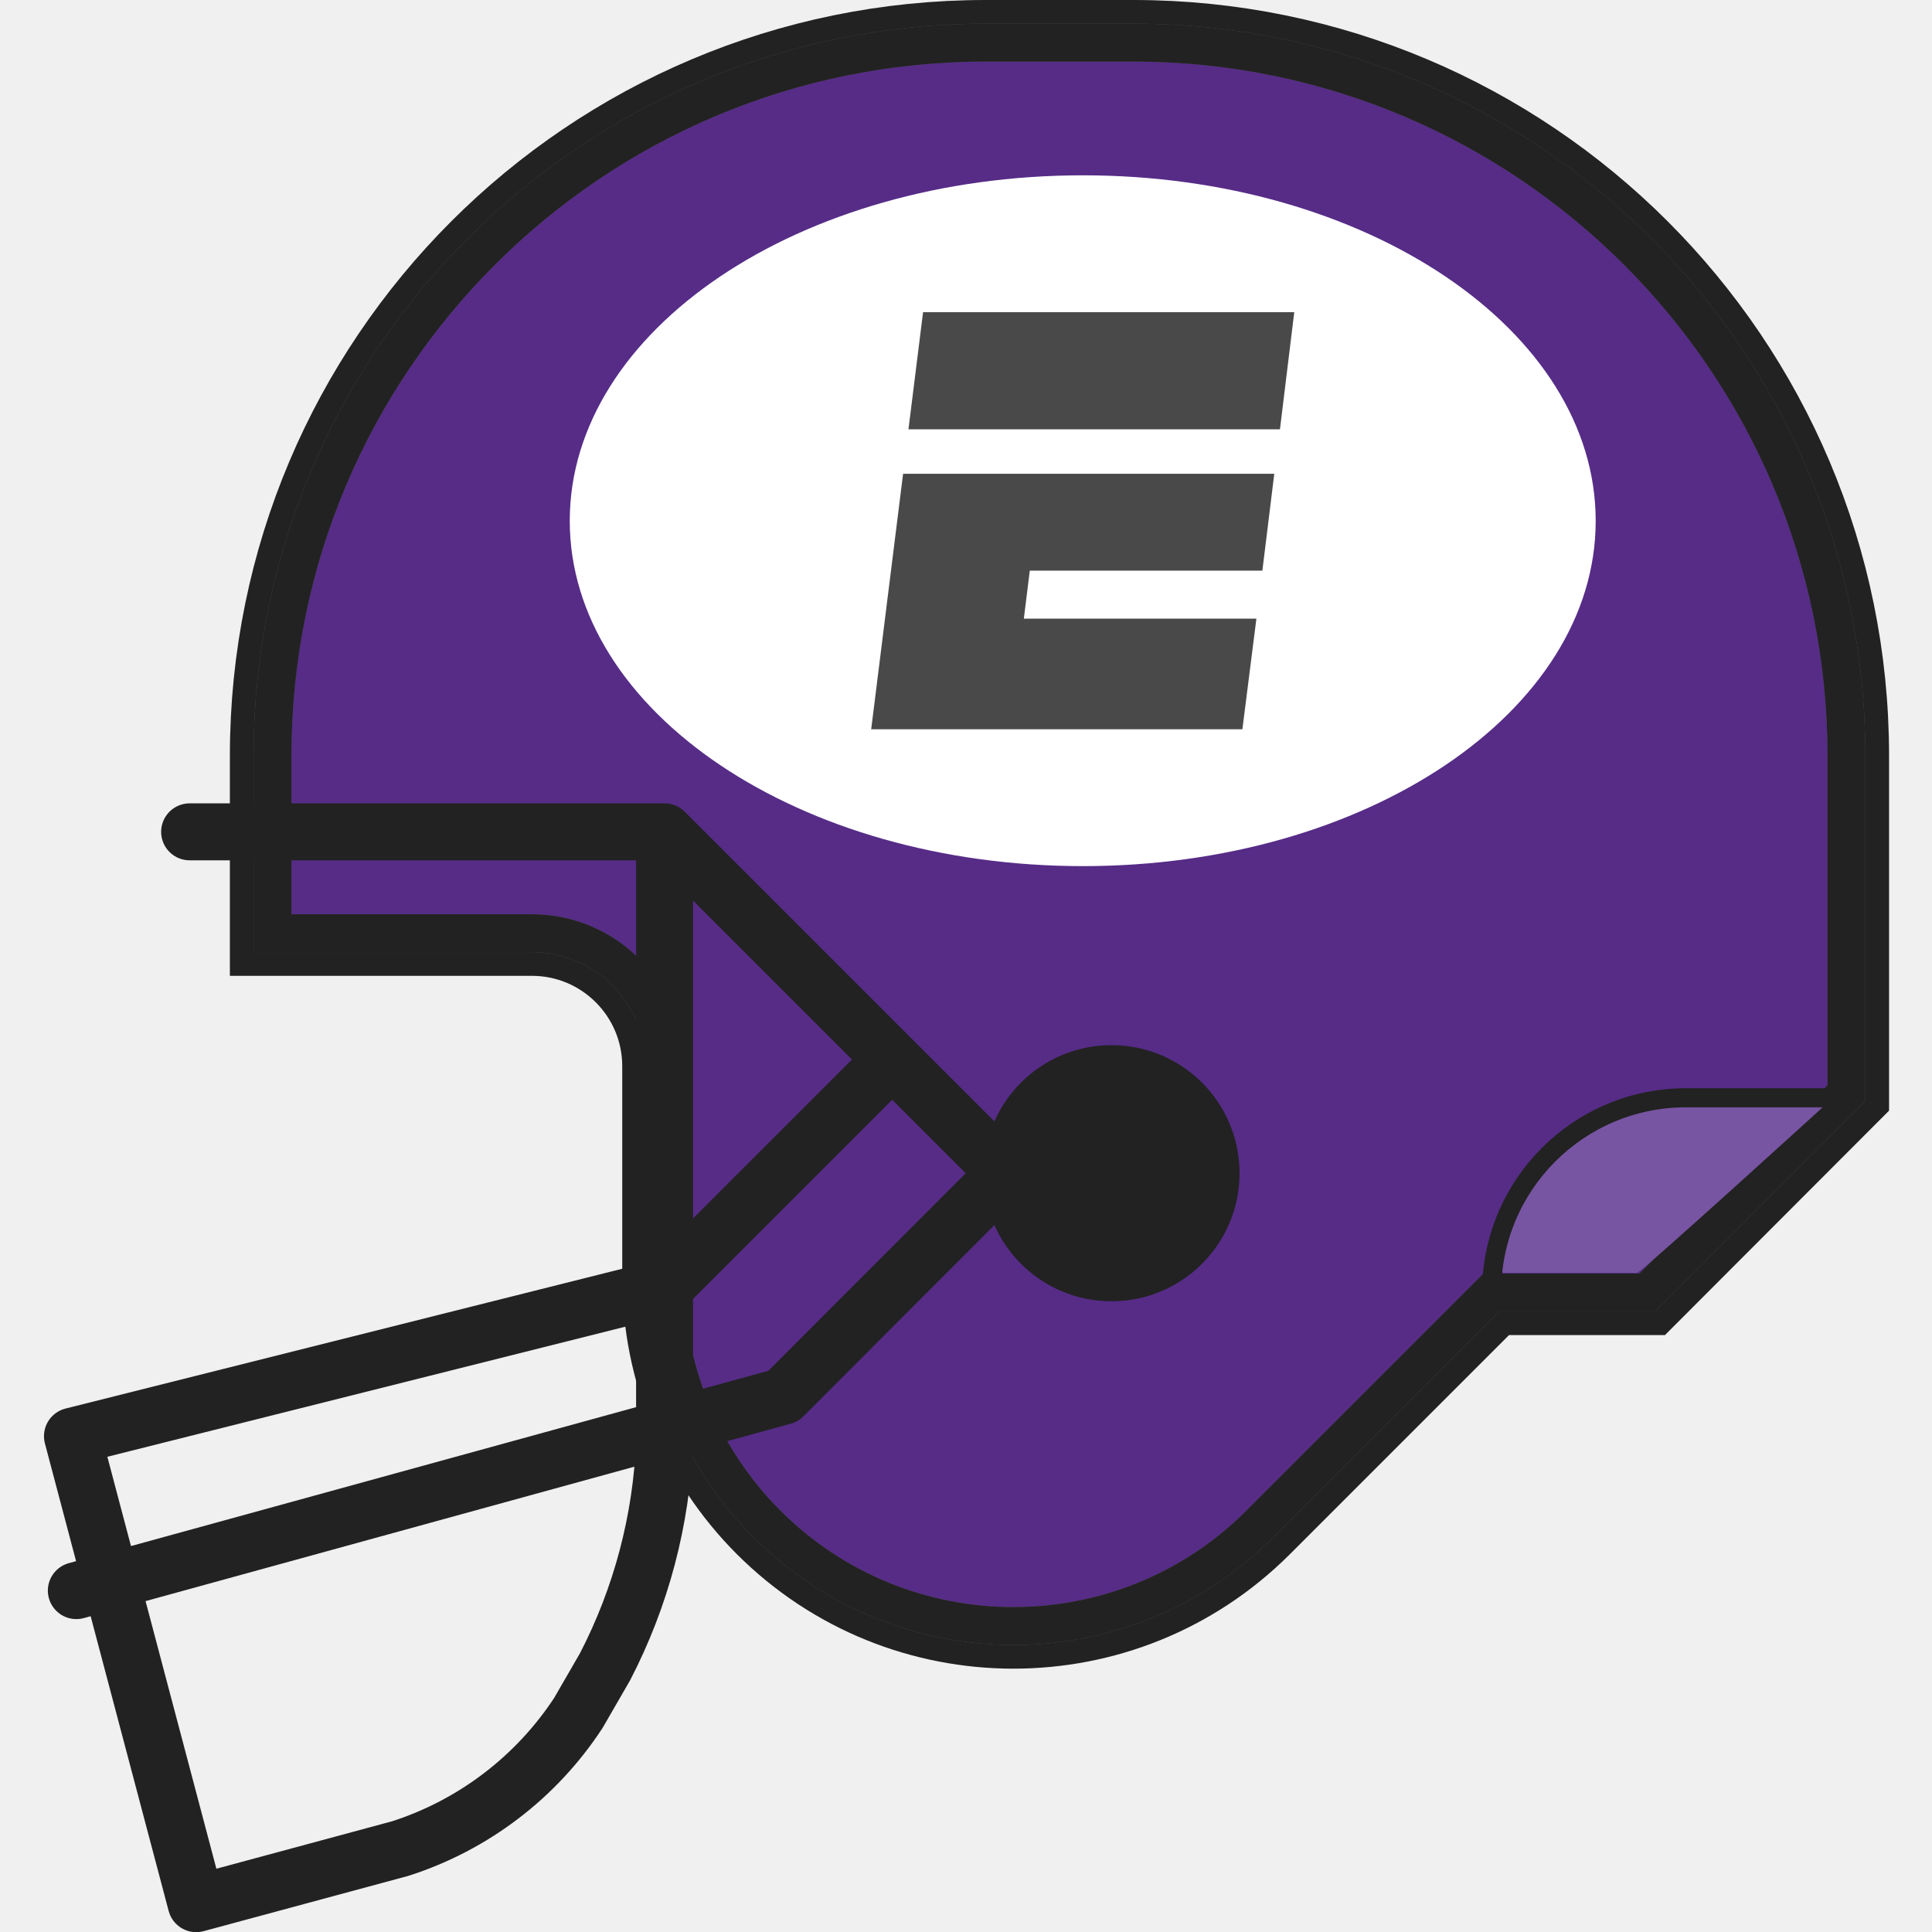
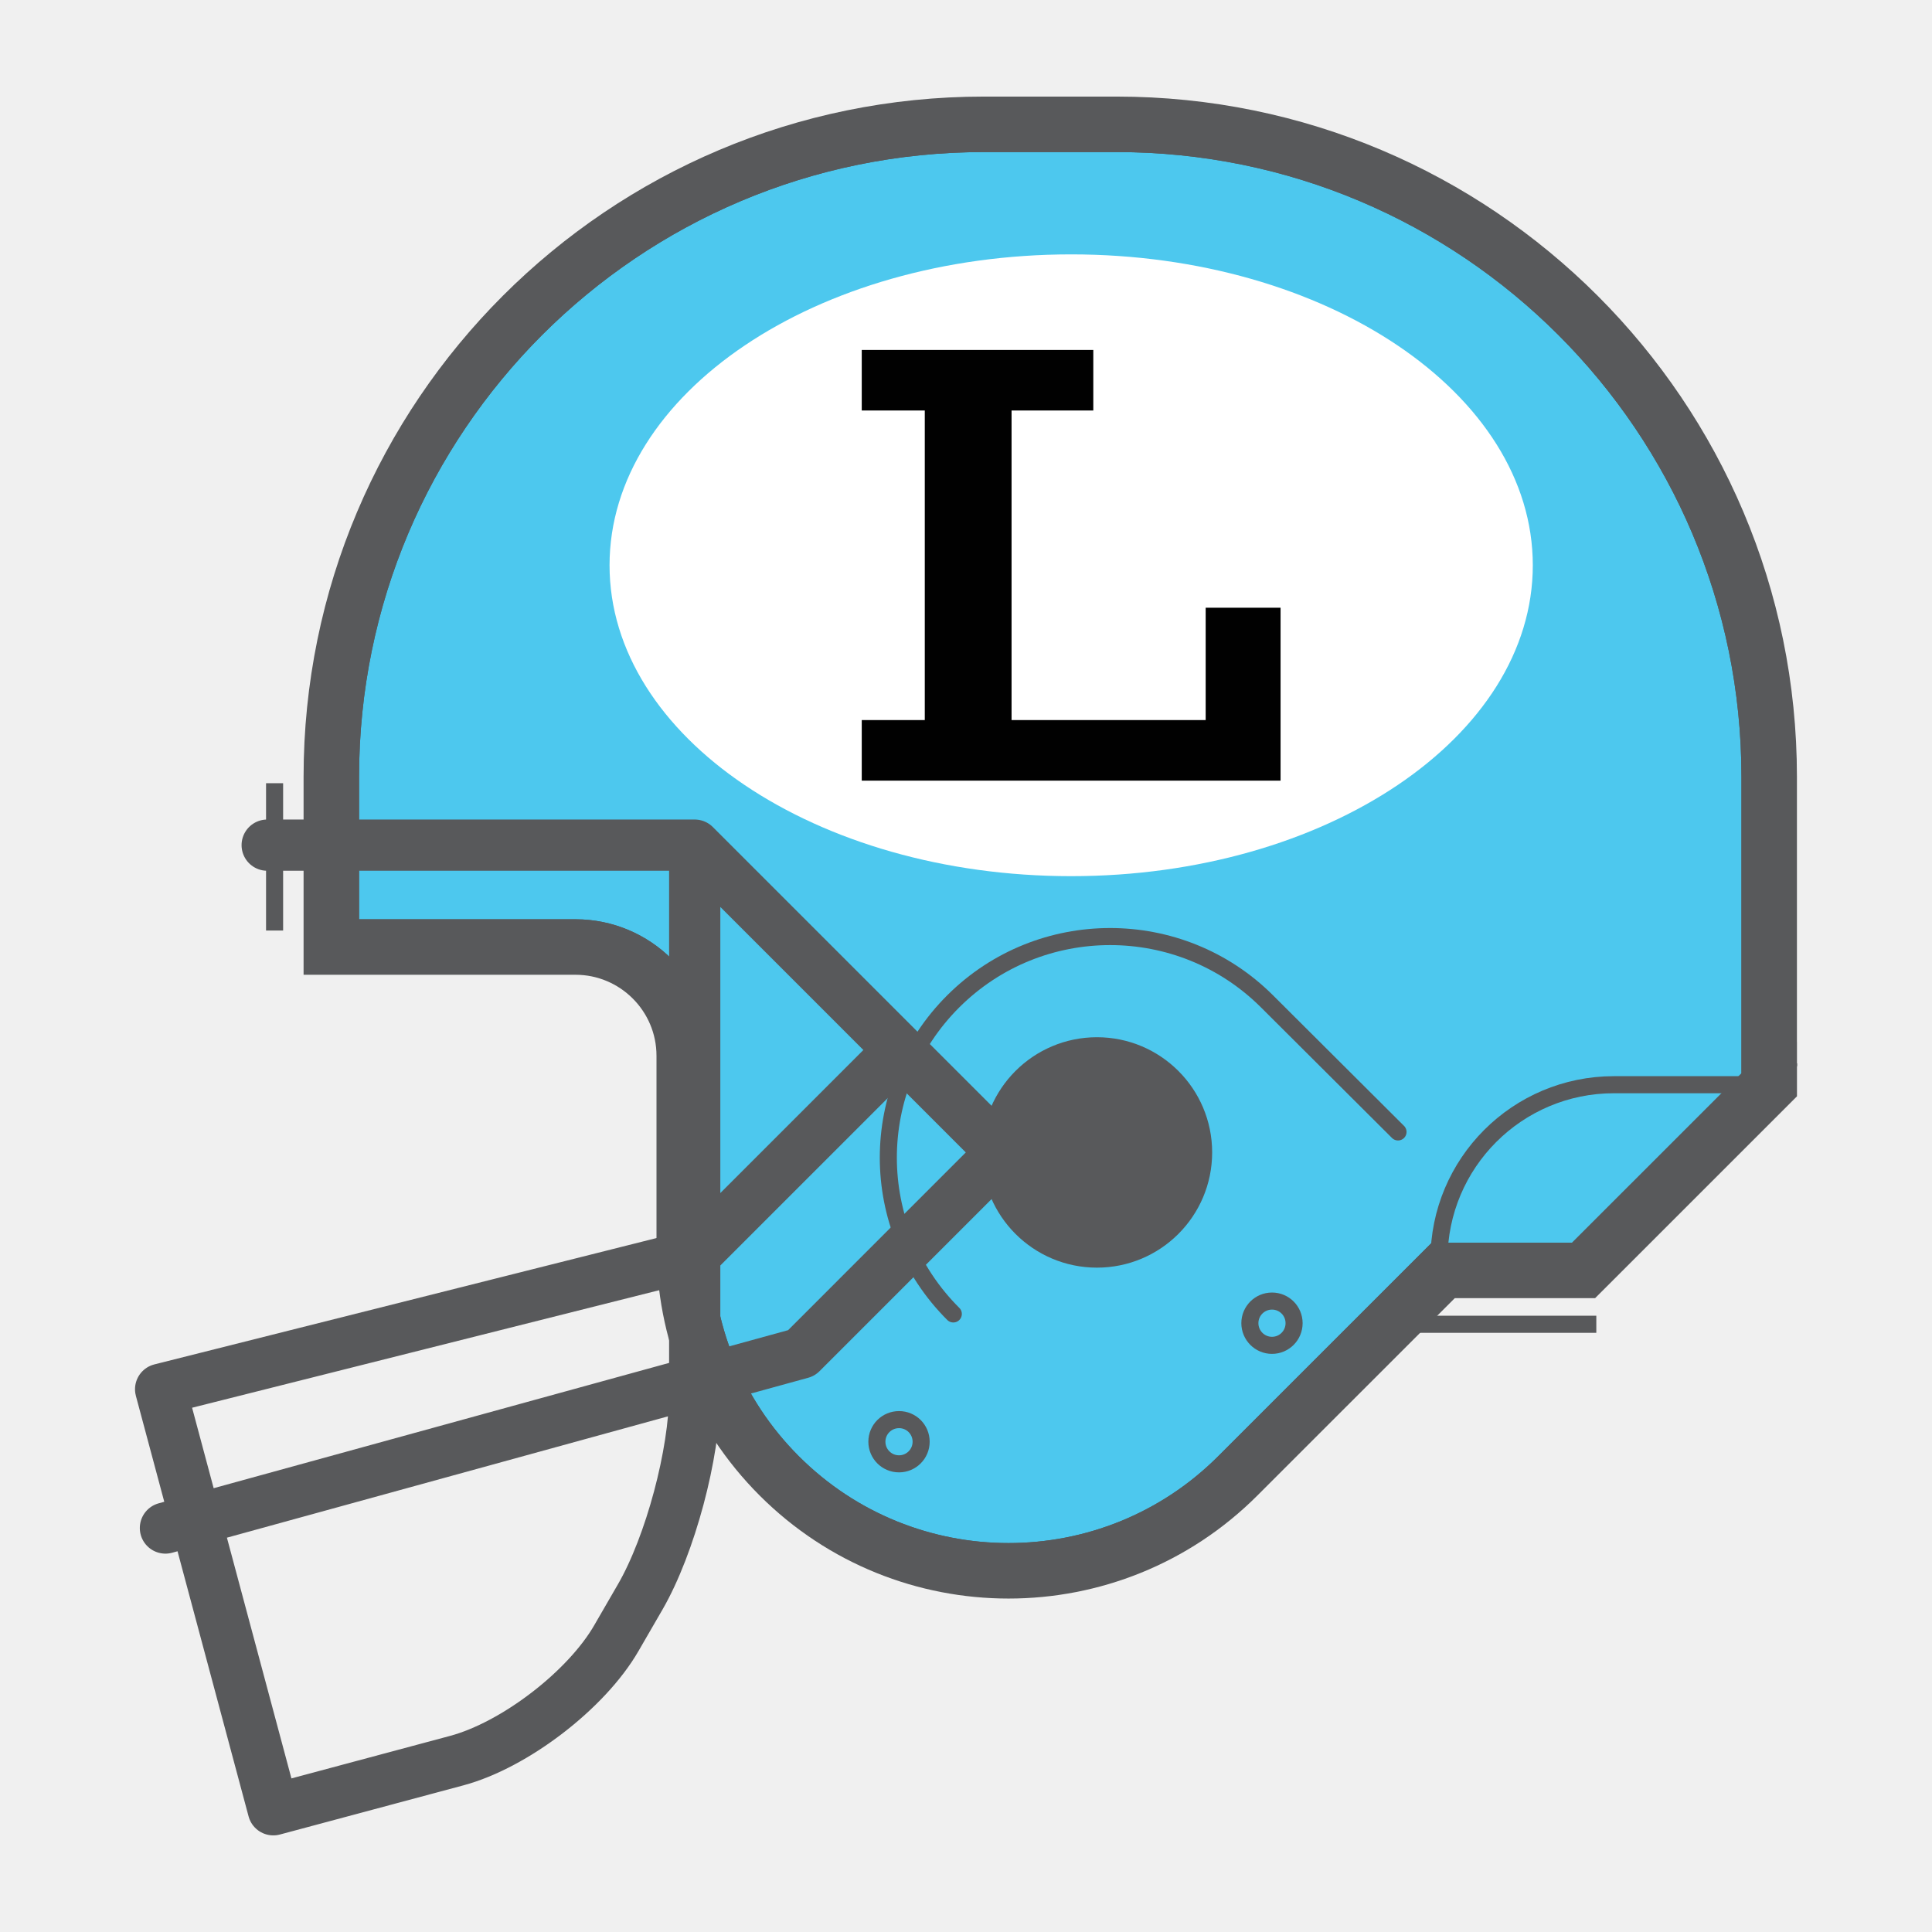
- <svg xmlns="http://www.w3.org/2000/svg" xmlns:xlink="http://www.w3.org/1999/xlink" version="1.1" id="Layer_1" x="0" y="0" viewBox="0 0 64.8 64.8" xml:space="preserve" enable-background="new 0 0 64.8 64.8">
-   <style type="text/css">.st0{fill:none;stroke:#222;stroke-width:2.86;stroke-miterlimit:10}.st1{fill:#d2d6d6}.st2{fill:#562c87}.st3{fill:none;stroke:#58595b;stroke-width:1.27;stroke-miterlimit:10}.st4{clip-path:url(#SVGID_2_)}.st5{fill:none;stroke:#222;stroke-width:1.27;stroke-miterlimit:10}.st6{fill:#7855a3}.st7{fill:#fff}.st8{fill:none;stroke:#222;stroke-width:1.91;stroke-linecap:round;stroke-linejoin:round}.st9{fill:#222}.st10{clip-path:url(#SVGID_4_)}.st11{fill:none;stroke:#222;stroke-width:.64;stroke-miterlimit:10}.st12{fill:#494949}</style>
-   <g id="Layer_2">
-     <g id="Layer_1-2">
-       <path class="st0" d="M61.93,36.66l-6.68,6.69h-5.23l-7.77,7.77c-4.569,4.562-11.97,4.556-16.532-0.012 c-2.186-2.189-3.415-5.155-3.418-8.248v-7.11c-0.006-2.459-2.001-4.45-4.46-4.45h-8.7v-5.95c0-13.211,10.709-23.92,23.92-23.92 h4.95c13.211,0,23.92,10.709,23.92,23.92c0,0,0,0,0,0V36.66z" />
-       <path class="st1" d="M61.93,36.66l-6.68,6.69h-5.23l-7.77,7.77c-4.569,4.562-11.97,4.556-16.532-0.012 c-2.186-2.189-3.415-5.155-3.418-8.248v-7.11c-0.006-2.459-2.001-4.45-4.46-4.45h-8.7v-5.95c0-13.211,10.709-23.92,23.92-23.92 h4.95c13.211,0,23.92,10.709,23.92,23.92c0,0,0,0,0,0V36.66z" />
-       <path class="st2" d="M61.93,36.66l-6.68,6.69h-5.23l-7.77,7.77c-4.569,4.562-11.97,4.556-16.532-0.012 c-2.186-2.189-3.415-5.155-3.418-8.248v-7.11c-0.006-2.459-2.001-4.45-4.46-4.45h-8.7v-5.95c0-13.211,10.709-23.92,23.92-23.92 h4.95c13.211,0,23.92,10.709,23.92,23.92c0,0,0,0,0,0V36.66z" />
-       <path class="st3" d="M61.93,36.66l-6.68,6.69h-5.23l-7.77,7.77c-4.569,4.562-11.97,4.556-16.532-0.012 c-2.186-2.189-3.415-5.155-3.418-8.248v-7.11c-0.006-2.459-2.001-4.45-4.46-4.45h-8.7v-5.95c0-13.211,10.709-23.92,23.92-23.92 h4.95c13.211,0,23.92,10.709,23.92,23.92c0,0,0,0,0,0V36.66z" />
-       <g>
-         <defs>
-           <rect id="SVGID_1_" x="1.43" y="0" width="61.94" height="64.8" />
-         </defs>
-         <clipPath id="SVGID_2_">
-           <use xlink:href="#SVGID_1_" overflow="visible" />
-         </clipPath>
-         <g class="st4">
-           <path class="st5" d="M61.93,36.66l-6.68,6.69h-5.23l-7.77,7.77c-4.569,4.562-11.97,4.556-16.532-0.012 c-2.186-2.189-3.415-5.155-3.418-8.248v-7.11c-0.006-2.459-2.001-4.45-4.46-4.45h-8.7v-5.95c0-13.211,10.709-23.92,23.92-23.92 h4.95c13.211,0,23.92,10.709,23.92,23.92c0,0,0,0,0,0V36.66z" />
-         </g>
-       </g>
-       <path class="st6" d="M61.36,37c0,0-7.93-1-9.77,2.25s-1.16,3.44-1.16,3.44h4.48c0.13,0,6.42-5.73,6.42-5.73" />
-       <path class="st7" d="M36.32,29.05c9.5,0,17.2-5.18,17.2-11.58s-7.7-11.59-17.2-11.59s-17.21,5.19-17.21,11.59 S26.82,29.05,36.32,29.05" />
-       <path class="st8" d="M22.29,27.9v20.43c-0.099,2.643-0.782,5.232-2,7.58l-0.89,1.54c-1.411,2.155-3.518,3.761-5.97,4.55 l-6.85,1.85L2.43,48.17l19.91-5 M6.36,27.9h15.93l11.45,11.45l-7.47,7.48L2.56,53.35 M22.29,43.17l7.48-7.48" />
-       <path class="st9" d="M40.94,39.35c0,2.021-1.639,3.66-3.66,3.66s-3.66-1.639-3.66-3.66s1.639-3.66,3.66-3.66l0,0 C39.301,35.69,40.94,37.329,40.94,39.35" />
-       <g>
-         <defs>
-           <rect id="SVGID_3_" x="1.43" y="0" width="61.94" height="64.8" />
-         </defs>
-         <clipPath id="SVGID_4_">
-           <use xlink:href="#SVGID_3_" overflow="visible" />
-         </clipPath>
-         <g class="st10">
-           <circle class="st5" cx="37.28" cy="39.35" r="3.66" />
-         </g>
-       </g>
-       <path class="st11" d="M61.93,36.82h-5.38c-3.601,0-6.52,2.919-6.52,6.52c0,0.003,0,0.007,0,0.01" />
-       <path class="st12" d="M30.96,10.47h12.45l-0.48,3.93H30.47L30.96,10.47z M30.29,15.89h12.45l-0.4,3.25h-7.8l-0.2,1.61h7.8 l-0.47,3.71H29.22C29.22,24.46,30.29,15.89,30.29,15.89z" />
+ <svg xmlns="http://www.w3.org/2000/svg" enable-background="new 0 0 72 72" height="72" viewBox="0 0 72 72" width="72">
+   <clipPath id="a">
+     <path d="m5.032 3.6h61.936v64.8h-61.936z" />
+   </clipPath>
+   <clipPath id="b">
+     <path d="m5.032 3.6h61.936v64.8h-61.936z" />
+   </clipPath>
+   <clipPath id="c">
+     <path d="m5.032 3.6h61.936v64.8h-61.936z" />
+   </clipPath>
+   <clipPath id="d">
+     <path d="m5.032 3.6h61.936v64.8h-61.936z" />
+   </clipPath>
+   <clipPath id="e">
+     <path d="m5.032 3.6h61.936v64.8h-61.936z" />
+   </clipPath>
+   <clipPath id="f">
+     <path d="m5.032 3.6h61.936v64.8h-61.936z" />
+   </clipPath>
+   <clipPath id="g">
+     <path d="m5.032 3.6h61.936v64.8h-61.936z" />
+   </clipPath>
+   <clipPath id="h">
+     <path d="m5.032 3.6h61.936v64.8h-61.936z" />
+   </clipPath>
+   <clipPath id="i">
+     <path d="m5.032 3.6h61.936v64.8h-61.936z" />
+   </clipPath>
+   <clipPath id="j">
+     <path d="m5.032 3.6h61.936v64.8h-61.936z" />
+   </clipPath>
+   <clipPath id="k">
+     <path d="m5.032 3.6h61.936v64.8h-61.936z" />
+   </clipPath>
+   <clipPath id="l">
+     <path d="m5.032 3.6h61.936v64.8h-61.936z" />
+   </clipPath>
+   <path clip-path="url(#a)" d="m65.536 40.264-6.683 6.682h-5.229l-7.775 7.773c-4.562 4.564-11.965 4.564-16.529 0-2.281-2.281-3.423-5.273-3.423-8.264v-.744-6.363c0-2.459-1.994-4.453-4.454-4.453h-8.698v-5.945c0-13.21 10.709-23.919 23.919-23.919h4.952c13.209 0 23.919 10.709 23.919 23.919v11.314z" fill="#d2d5d5" />
+   <path clip-path="url(#b)" d="m65.536 40.264-6.683 6.682h-5.229l-7.775 7.773c-4.562 4.564-11.965 4.564-16.529 0-2.281-2.281-3.423-5.273-3.423-8.264v-.744-6.363c0-2.459-1.994-4.453-4.454-4.453h-8.698v-5.945c0-13.21 10.709-23.919 23.919-23.919h4.952c13.209 0 23.919 10.709 23.919 23.919v11.314z" fill="none" stroke="#58595b" stroke-miterlimit="10" stroke-width="2.863" />
+   <path clip-path="url(#c)" d="m65.536 40.264-6.683 6.682h-5.229l-7.775 7.773c-4.562 4.564-11.965 4.564-16.529 0-2.281-2.281-3.423-5.273-3.423-8.264v-.744-6.363c0-2.459-1.994-4.453-4.454-4.453h-8.698v-5.945c0-13.21 10.709-23.919 23.919-23.919h4.952c13.209 0 23.919 10.709 23.919 23.919v11.314z" fill="#4dc8ee" />
+   <g fill="none" stroke="#58595b" stroke-miterlimit="10">
+     <path clip-path="url(#d)" d="m65.536 40.264-6.683 6.682h-5.229l-7.775 7.773c-4.562 4.564-11.965 4.564-16.529 0-2.281-2.281-3.423-5.273-3.423-8.264v-.744-6.363c0-2.459-1.994-4.453-4.454-4.453h-8.698v-5.945c0-13.21 10.709-23.919 23.919-23.919h4.952c13.209 0 23.919 10.709 23.919 23.919v11.314z" stroke-width="1.273" />
+     <path d="m10.233 29.188v5.49" stroke-width=".636" />
+     <path clip-path="url(#e)" d="m65.536 40.264-6.683 6.682h-5.229l-7.775 7.773c-4.562 4.564-11.965 4.564-16.529 0-2.281-2.281-3.423-5.273-3.423-8.264v-.744-6.363c0-2.459-1.994-4.453-4.454-4.453h-8.698v-5.945c0-13.21 10.709-23.919 23.919-23.919h4.952c13.209 0 23.919 10.709 23.919 23.919v11.314z" stroke-width="1.273" />
+   </g>
+   <path clip-path="url(#f)" d="m39.919 32.652c9.502 0 17.204-5.188 17.204-11.586 0-6.399-7.702-11.586-17.204-11.586-9.501 0-17.203 5.187-17.203 11.586s7.702 11.586 17.203 11.586" fill="#fff" />
+   <path d="m25.89 31.496v20.438c0 2.23-.913 5.641-2.027 7.572l-.893 1.543c-1.116 1.934-3.793 3.986-5.948 4.564l-6.836 1.832-4.2-15.672 19.903-5.008m-15.932-15.269h15.933l11.452 11.452-7.476 7.477-23.701 6.52m19.725-10.179 7.477-7.477" style="fill:none;stroke:#58595b;stroke-width:1.909;stroke-linecap:round;stroke-linejoin:round;stroke-miterlimit:10;clip-path:url(#g)" />
+   <path clip-path="url(#h)" d="m44.538 42.947c0 2.021-1.638 3.66-3.658 3.66s-3.657-1.641-3.657-3.66c0-2.021 1.639-3.656 3.657-3.656 2.02 0 3.658 1.637 3.658 3.656" fill="#58595b" />
+   <g fill="none" stroke="#58595b" stroke-miterlimit="10">
+     <circle clip-path="url(#i)" cx="40.88" cy="42.948" r="3.657" stroke-width="1.273" />
+     <g stroke-width=".636">
+       <path clip-path="url(#j)" d="m48.227 49.311c0 .457-.369.826-.824.826s-.824-.371-.824-.826.369-.824.824-.824c.456-.001.824.368.824.824zm-13.899 4.418c0 .455-.369.824-.824.824-.456 0-.825-.369-.825-.824 0-.457.369-.824.825-.824.455-.001.824.366.824.824z" stroke-linecap="round" stroke-linejoin="round" />
+       <path clip-path="url(#k)" d="m35.527 48.967c-3.229-3.219-3.229-8.434 0-11.652 3.228-3.216 8.461-3.216 11.688 0l4.885 4.869" stroke-linecap="round" stroke-linejoin="round" />
+       <path clip-path="url(#l)" d="m51.855 49.352h7.635m6.046-8.928h-5.388c-3.604 0-6.521 2.92-6.521 6.521" />
    </g>
  </g>
+   <path d="m32.115 29.092h15.608v-6.444h-2.791v4.187h-7.234v-11.537h3.046v-2.256h-8.629v2.256h2.349v11.537h-2.349z" fill="#010101" />
</svg>
